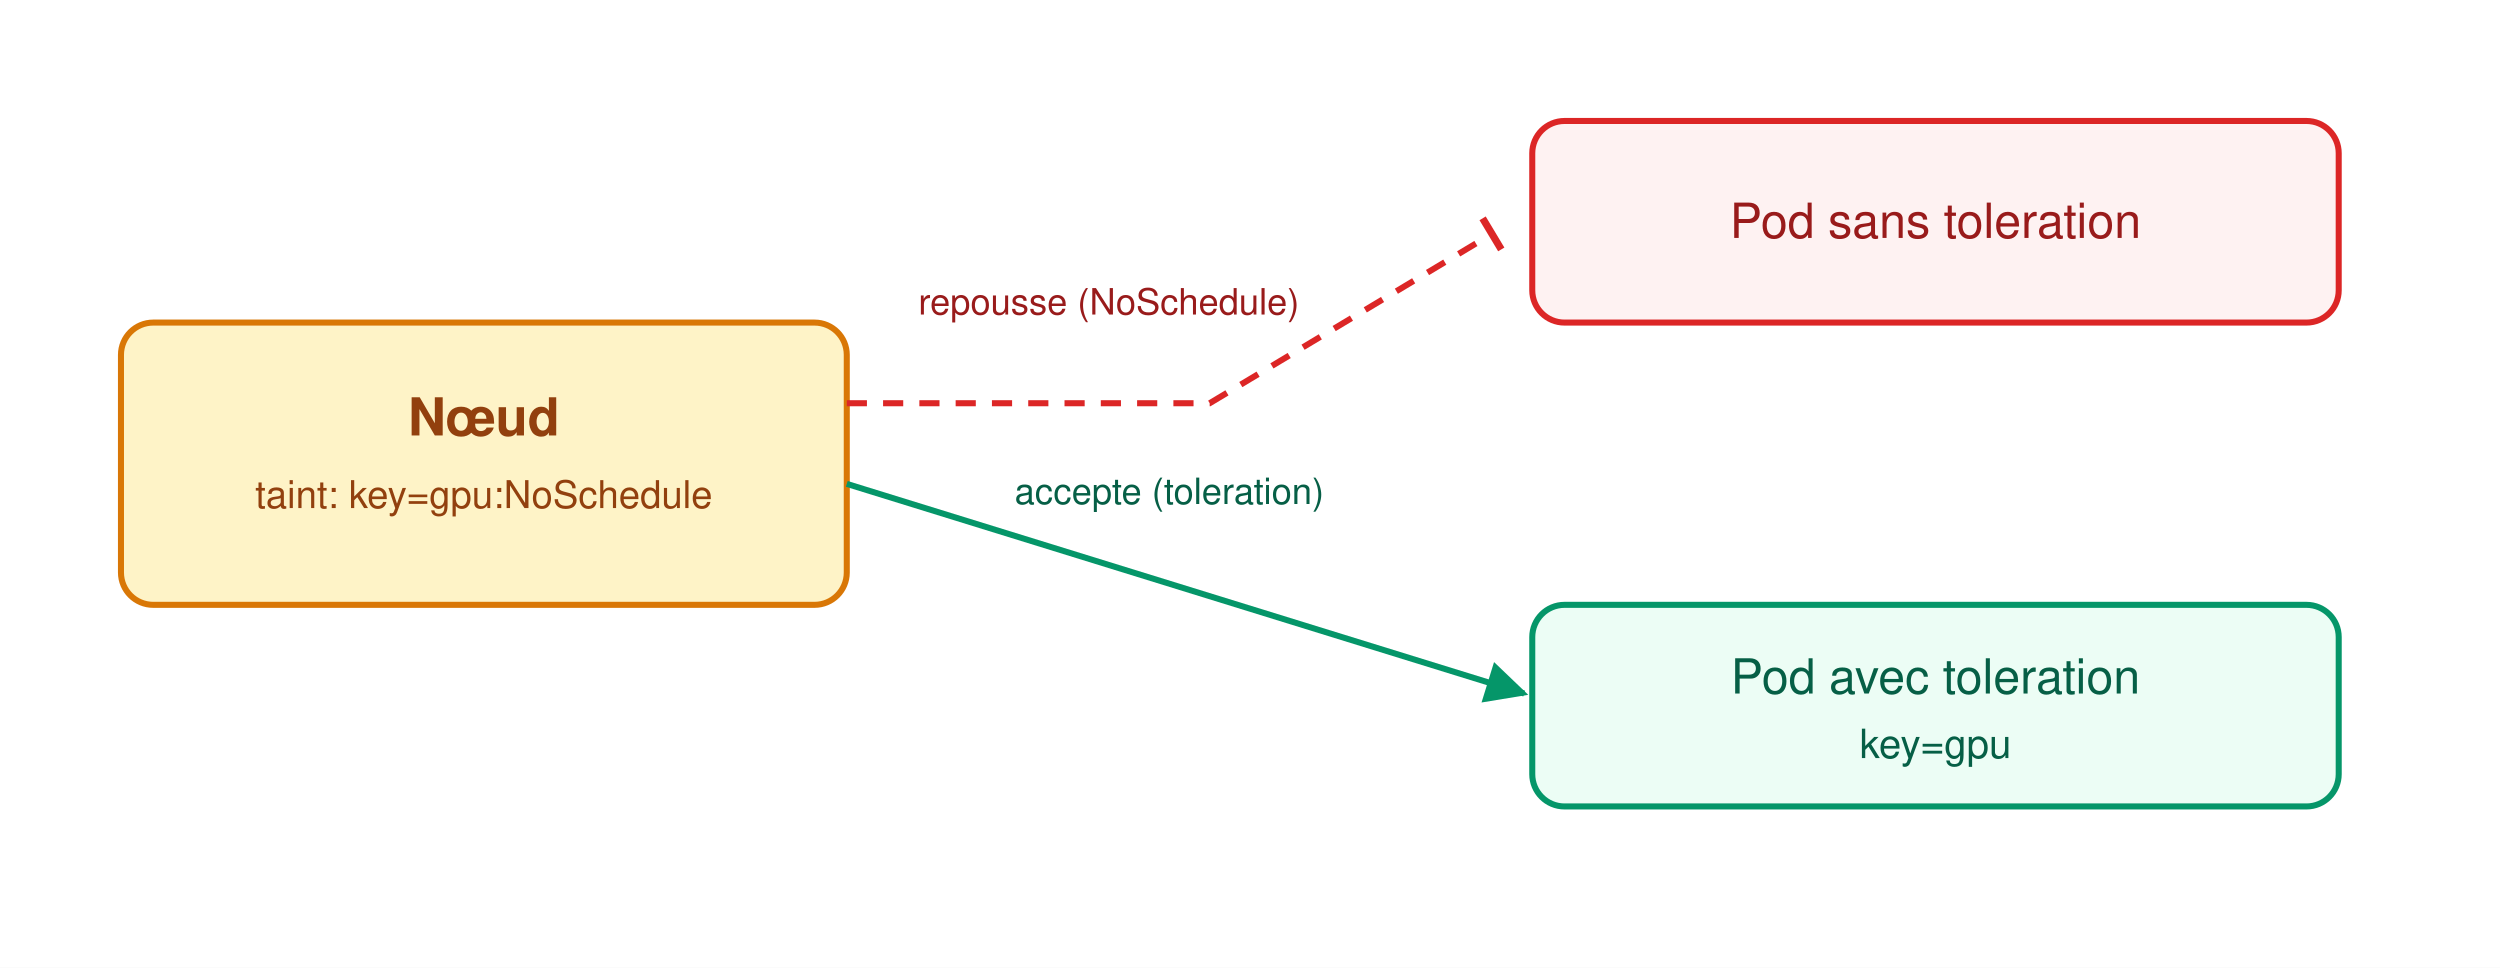
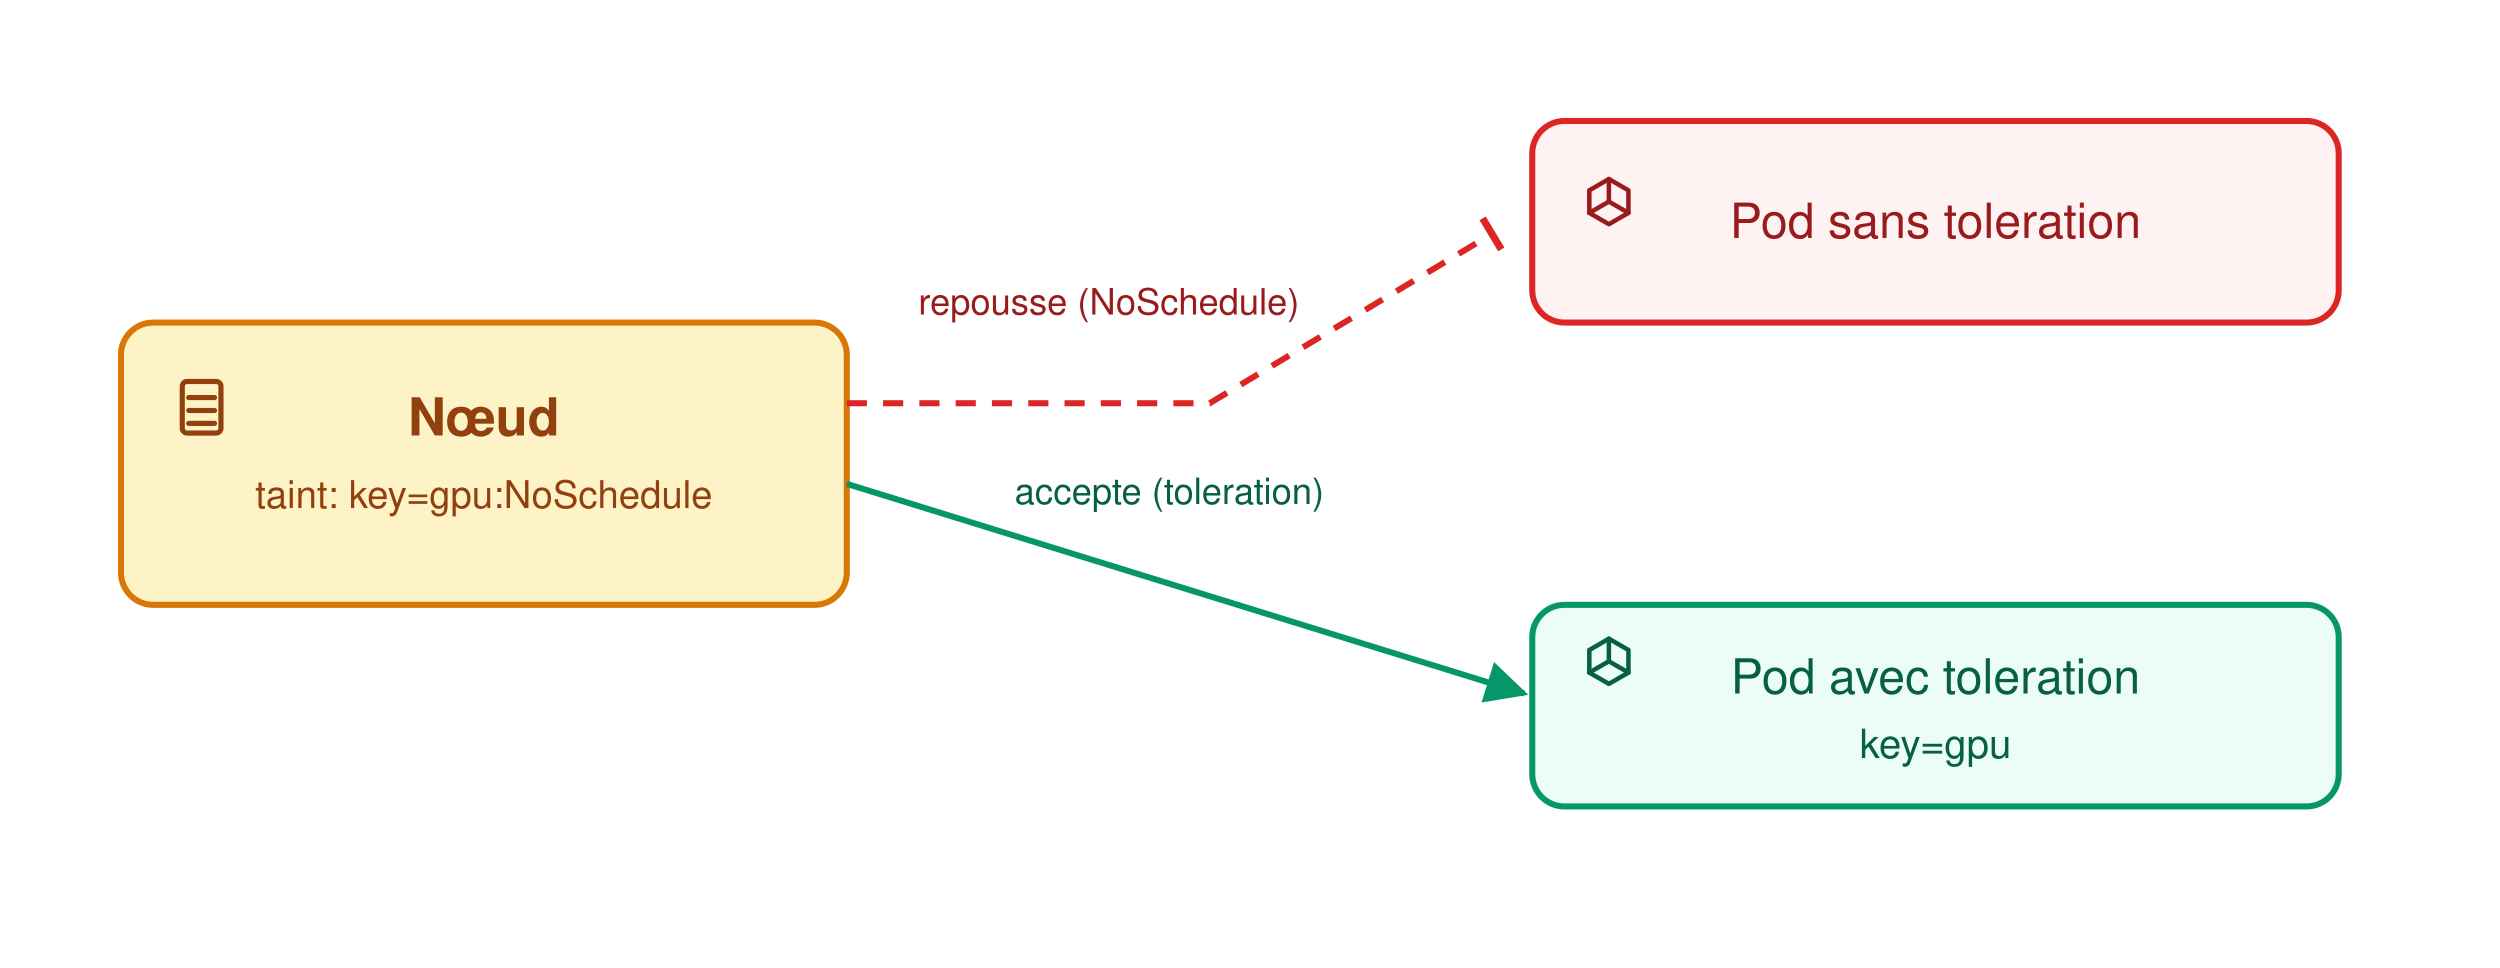
<svg xmlns="http://www.w3.org/2000/svg" width="620" height="240" viewBox="0 0 620 240" role="img" aria-label="Un nœud avec taint repousse un pod sans toleration mais accepte un pod avec toleration" style="font-family: Helvetica, Arial, sans-serif;">
  <defs>
    <marker id="tArrowGreen" viewBox="0 0 10 10" refX="9" refY="5" markerWidth="7" markerHeight="7" orient="auto-start-reverse">
      <path d="M0,0 L10,5 L0,10 z" fill="#059669" />
    </marker>
    <marker id="tBlockBar" viewBox="0 0 10 10" refX="5" refY="5" markerWidth="6" markerHeight="10" orient="auto-start-reverse">
      <line x1="5" y1="0" x2="5" y2="10" stroke="#DC2626" stroke-width="2" />
    </marker>
+     <g id="icoServerT" fill="none" stroke-width="1.6" stroke-linecap="round" stroke-linejoin="round">
+       <rect x="4" y="2" width="12" height="16" rx="1.5" />
+       <line x1="6" y1="7" x2="14" y2="7" />
+       <line x1="6" y1="11" x2="14" y2="11" />
+       <line x1="6" y1="15" x2="14" y2="15" />
+     </g>
+     <g id="icoCubeT" fill="none" stroke-width="1.6" stroke-linecap="round" stroke-linejoin="round">
+       <polygon points="10,2 16.93,6 16.93,14 10,18 3.07,14 3.07,6" />
+       <line x1="10" y1="10" x2="10" y2="2" />
+       <line x1="10" y1="10" x2="16.93" y2="14" />
+       <line x1="10" y1="10" x2="3.07" y2="14" />
+     </g>
  </defs>
  <rect x="0" y="0" width="620" height="240" fill="#ffffff" />
  <rect x="30" y="80" width="180" height="70" rx="8" fill="#FEF3C7" stroke="#D97706" stroke-width="1.5" />
+   <use href="#icoServerT" transform="translate(42,93) scale(0.8)" stroke="#92400E" />
  <text x="120" y="108" text-anchor="middle" font-size="13" font-weight="700" fill="#92400E">Nœud</text>
  <text x="120" y="126" text-anchor="middle" font-size="9.5" fill="#92400E">taint: key=gpu:NoSchedule</text>
  <polyline points="210,100 300,100 370,58" fill="none" stroke="#DC2626" stroke-width="1.5" stroke-dasharray="5,4" marker-end="url(#tBlockBar)" />
  <text x="275" y="78" text-anchor="middle" font-size="9" fill="#991B1B">repousse (NoSchedule)</text>
  <rect x="380" y="30" width="200" height="50" rx="8" fill="#FEF2F2" stroke="#DC2626" stroke-width="1.5" />
+   <use href="#icoCubeT" transform="translate(392,43) scale(0.7)" stroke="#991B1B" />
  <text x="480" y="59" text-anchor="middle" font-size="12" fill="#991B1B">Pod sans toleration</text>
  <line x1="210" y1="120" x2="378" y2="172" stroke="#059669" stroke-width="1.5" marker-end="url(#tArrowGreen)" />
  <text x="290" y="125" text-anchor="middle" font-size="9" fill="#065F46">accepte (toleration)</text>
  <rect x="380" y="150" width="200" height="50" rx="8" fill="#ECFDF5" stroke="#059669" stroke-width="1.5" />
+   <use href="#icoCubeT" transform="translate(392,157) scale(0.7)" stroke="#065F46" />
  <text x="480" y="172" text-anchor="middle" font-size="12" fill="#065F46">Pod avec toleration</text>
  <text x="480" y="188" text-anchor="middle" font-size="10" fill="#065F46">key=gpu</text>
</svg>
